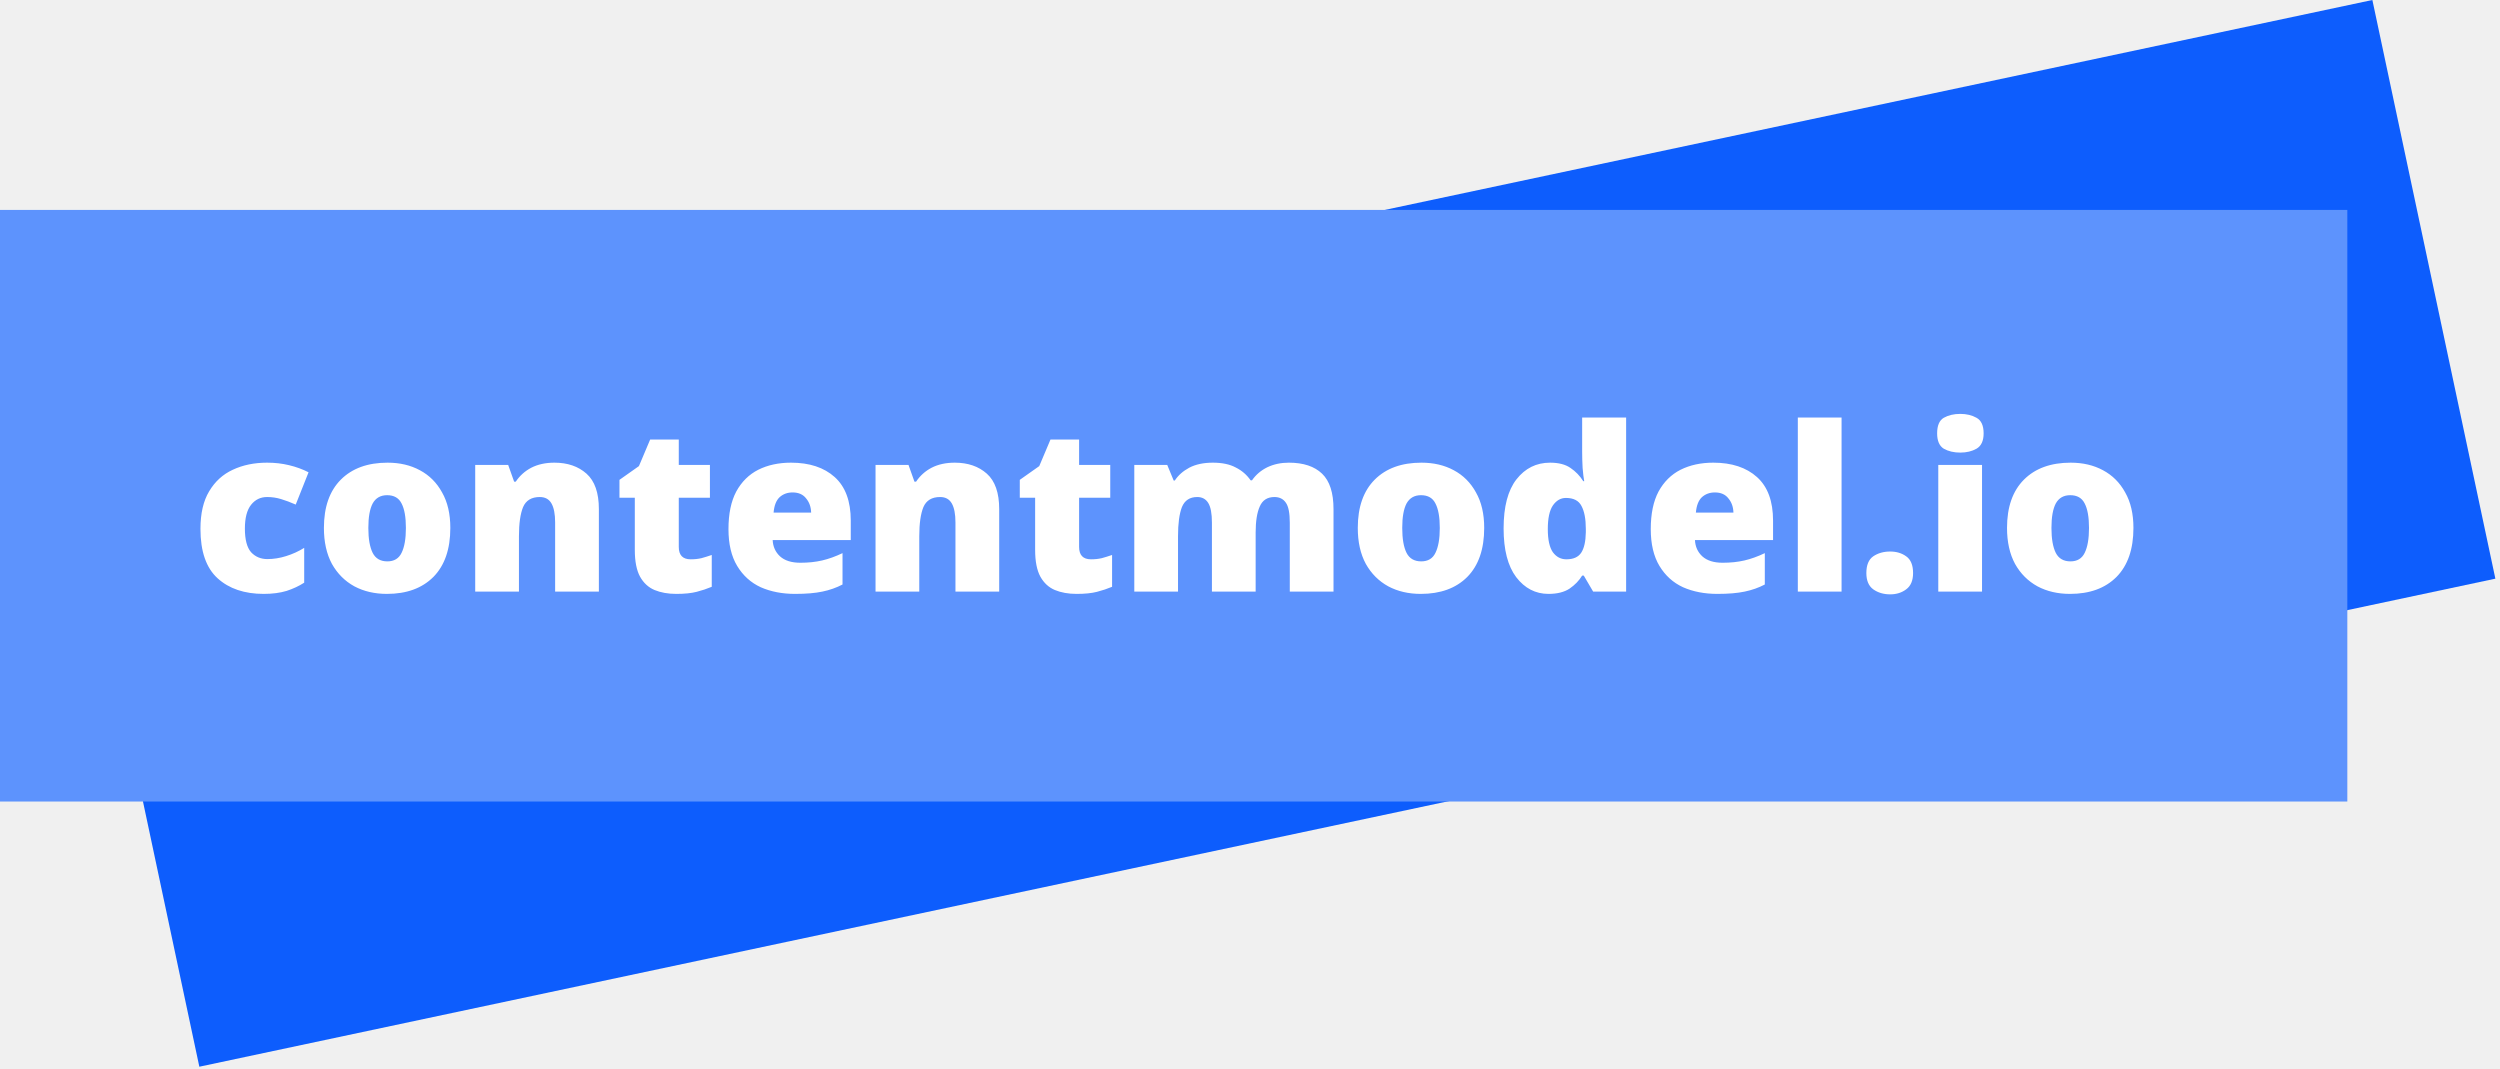
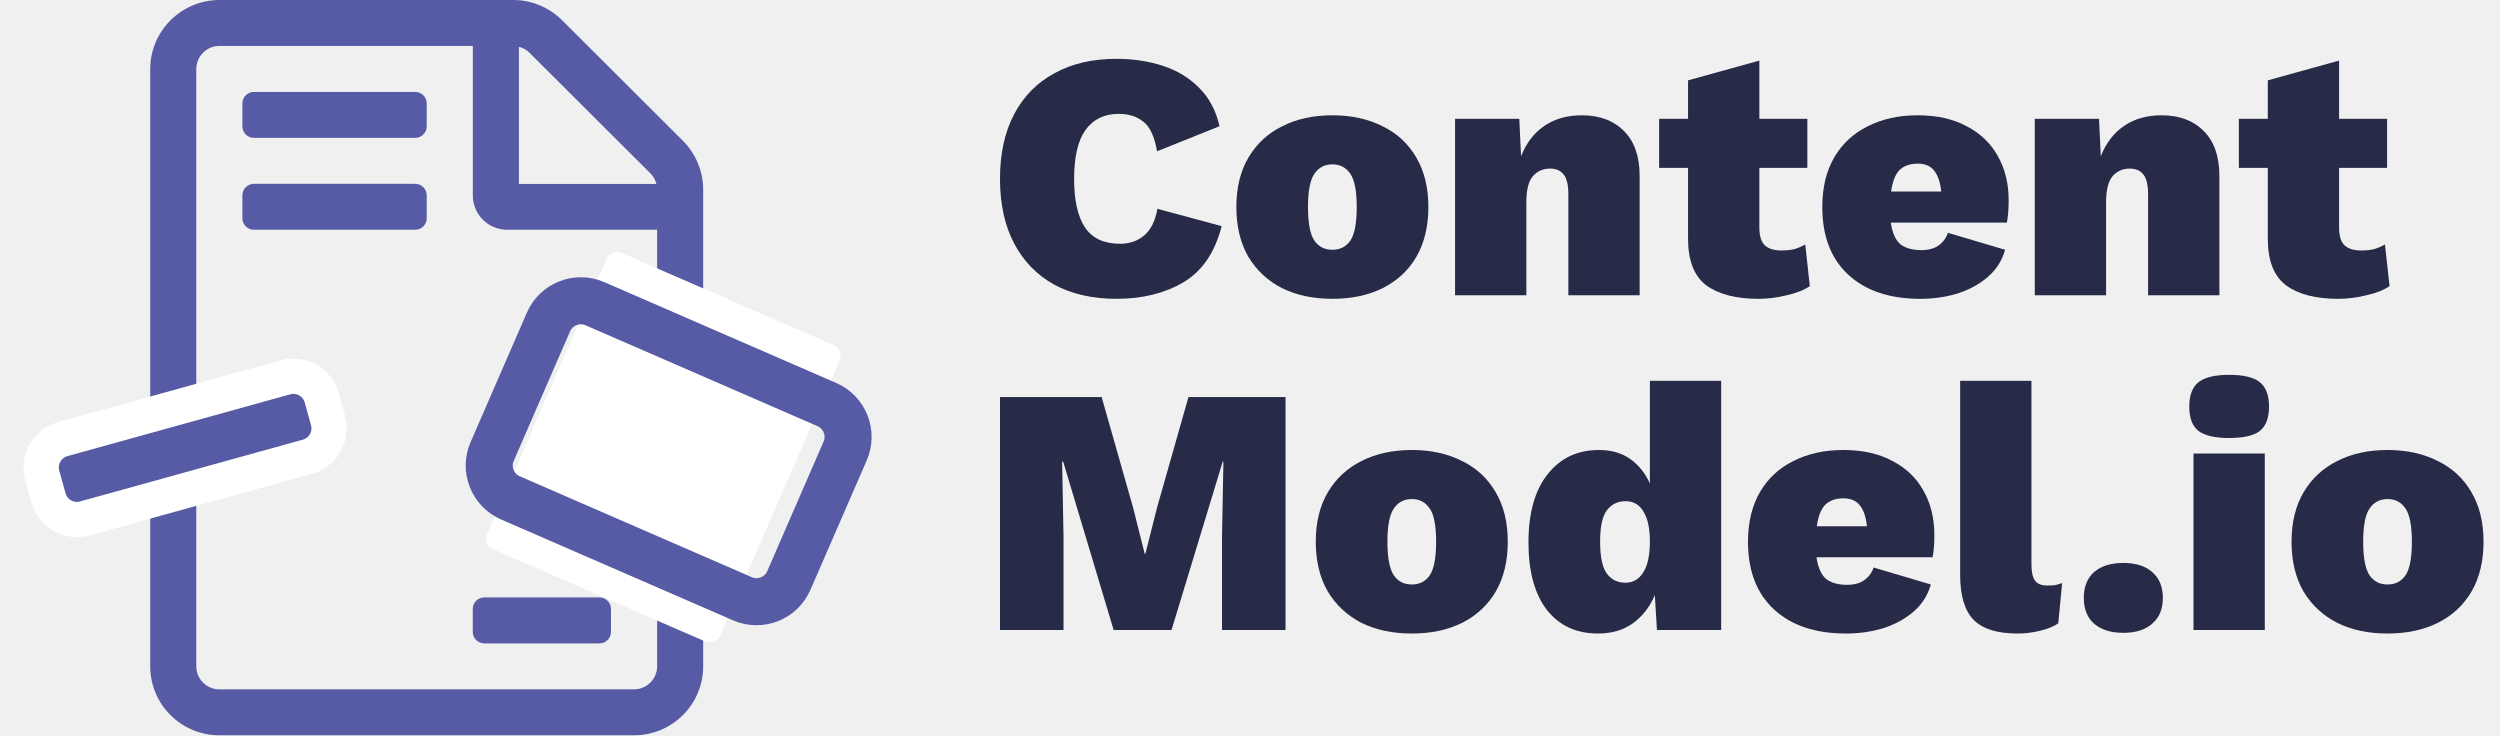
- <svg xmlns="http://www.w3.org/2000/svg" width="131" height="56" viewBox="0 0 131 56" fill="none">
-   <rect x="4" y="25.573" width="123" height="31" transform="rotate(-12 4 25.5732)" fill="#0D5DFD" />
-   <rect y="11" width="123" height="31" fill="#5D93FD" />
-   <path d="M13.816 31.12C12.808 31.12 12.004 30.848 11.404 30.304C10.804 29.76 10.504 28.896 10.504 27.712C10.504 26.904 10.656 26.248 10.96 25.744C11.264 25.232 11.676 24.856 12.196 24.616C12.724 24.368 13.324 24.244 13.996 24.244C14.404 24.244 14.788 24.288 15.148 24.376C15.516 24.464 15.856 24.588 16.168 24.748L15.496 26.44C15.224 26.32 14.968 26.224 14.728 26.152C14.496 26.08 14.252 26.044 13.996 26.044C13.652 26.044 13.372 26.18 13.156 26.452C12.94 26.724 12.832 27.14 12.832 27.7C12.832 28.276 12.94 28.688 13.156 28.936C13.38 29.176 13.664 29.296 14.008 29.296C14.336 29.296 14.664 29.244 14.992 29.14C15.328 29.036 15.644 28.892 15.94 28.708V30.532C15.668 30.708 15.36 30.852 15.016 30.964C14.672 31.068 14.272 31.12 13.816 31.12ZM23.597 27.664C23.597 28.776 23.301 29.632 22.709 30.232C22.117 30.824 21.305 31.12 20.273 31.12C19.633 31.12 19.065 30.988 18.569 30.724C18.073 30.452 17.681 30.06 17.393 29.548C17.113 29.028 16.973 28.4 16.973 27.664C16.973 26.568 17.269 25.724 17.861 25.132C18.453 24.54 19.269 24.244 20.309 24.244C20.949 24.244 21.513 24.376 22.001 24.64C22.497 24.904 22.885 25.292 23.165 25.804C23.453 26.308 23.597 26.928 23.597 27.664ZM19.301 27.664C19.301 28.232 19.377 28.668 19.529 28.972C19.681 29.268 19.937 29.416 20.297 29.416C20.649 29.416 20.897 29.268 21.041 28.972C21.193 28.668 21.269 28.232 21.269 27.664C21.269 27.096 21.193 26.668 21.041 26.38C20.897 26.092 20.645 25.948 20.285 25.948C19.941 25.948 19.689 26.092 19.529 26.38C19.377 26.668 19.301 27.096 19.301 27.664ZM29.053 24.244C29.741 24.244 30.301 24.436 30.733 24.82C31.165 25.204 31.381 25.824 31.381 26.68V31H29.089V27.376C29.089 26.936 29.025 26.604 28.897 26.38C28.769 26.156 28.565 26.044 28.285 26.044C27.853 26.044 27.561 26.22 27.409 26.572C27.265 26.924 27.193 27.432 27.193 28.096V31H24.901V24.364H26.629L26.941 25.24H27.025C27.233 24.928 27.505 24.684 27.841 24.508C28.185 24.332 28.589 24.244 29.053 24.244ZM36.192 29.308C36.4 29.308 36.588 29.288 36.756 29.248C36.932 29.2 37.112 29.144 37.296 29.08V30.748C37.048 30.852 36.784 30.94 36.504 31.012C36.224 31.084 35.868 31.12 35.436 31.12C35.004 31.12 34.624 31.052 34.296 30.916C33.976 30.78 33.724 30.548 33.54 30.22C33.356 29.884 33.264 29.416 33.264 28.816V26.08H32.46V25.144L33.48 24.424L34.068 23.032H35.568V24.364H37.2V26.08H35.568V28.66C35.568 29.092 35.776 29.308 36.192 29.308ZM41.448 24.244C42.416 24.244 43.18 24.496 43.74 25C44.3 25.504 44.58 26.264 44.58 27.28V28.3H40.488C40.504 28.644 40.632 28.928 40.872 29.152C41.12 29.376 41.476 29.488 41.94 29.488C42.356 29.488 42.736 29.448 43.08 29.368C43.424 29.288 43.78 29.16 44.148 28.984V30.628C43.828 30.796 43.476 30.92 43.092 31C42.716 31.08 42.24 31.12 41.664 31.12C40.992 31.12 40.392 31.004 39.864 30.772C39.344 30.532 38.932 30.16 38.628 29.656C38.324 29.152 38.172 28.508 38.172 27.724C38.172 26.924 38.308 26.268 38.58 25.756C38.86 25.244 39.244 24.864 39.732 24.616C40.228 24.368 40.8 24.244 41.448 24.244ZM41.532 25.804C41.26 25.804 41.032 25.888 40.848 26.056C40.672 26.224 40.568 26.492 40.536 26.86H42.504C42.496 26.564 42.408 26.316 42.24 26.116C42.08 25.908 41.844 25.804 41.532 25.804ZM50.03 24.244C50.718 24.244 51.278 24.436 51.71 24.82C52.142 25.204 52.358 25.824 52.358 26.68V31H50.066V27.376C50.066 26.936 50.002 26.604 49.874 26.38C49.746 26.156 49.542 26.044 49.262 26.044C48.83 26.044 48.538 26.22 48.386 26.572C48.242 26.924 48.17 27.432 48.17 28.096V31H45.878V24.364H47.606L47.918 25.24H48.002C48.21 24.928 48.482 24.684 48.818 24.508C49.162 24.332 49.566 24.244 50.03 24.244ZM57.169 29.308C57.377 29.308 57.565 29.288 57.733 29.248C57.909 29.2 58.089 29.144 58.273 29.08V30.748C58.025 30.852 57.761 30.94 57.481 31.012C57.201 31.084 56.845 31.12 56.413 31.12C55.981 31.12 55.601 31.052 55.273 30.916C54.953 30.78 54.701 30.548 54.517 30.22C54.333 29.884 54.241 29.416 54.241 28.816V26.08H53.437V25.144L54.457 24.424L55.045 23.032H56.545V24.364H58.177V26.08H56.545V28.66C56.545 29.092 56.753 29.308 57.169 29.308ZM67.537 24.244C68.296 24.244 68.876 24.436 69.276 24.82C69.677 25.204 69.876 25.824 69.876 26.68V31H67.585V27.388C67.585 26.884 67.516 26.536 67.38 26.344C67.245 26.144 67.044 26.044 66.781 26.044C66.412 26.044 66.156 26.208 66.013 26.536C65.868 26.856 65.796 27.312 65.796 27.904V31H63.505V27.388C63.505 26.908 63.441 26.564 63.312 26.356C63.184 26.148 62.992 26.044 62.736 26.044C62.344 26.044 62.077 26.22 61.932 26.572C61.797 26.924 61.728 27.432 61.728 28.096V31H59.437V24.364H61.164L61.501 25.18H61.56C61.736 24.908 61.989 24.684 62.316 24.508C62.653 24.332 63.065 24.244 63.553 24.244C64.04 24.244 64.441 24.328 64.752 24.496C65.073 24.656 65.332 24.88 65.532 25.168H65.605C65.812 24.872 66.081 24.644 66.409 24.484C66.745 24.324 67.121 24.244 67.537 24.244ZM77.772 27.664C77.772 28.776 77.477 29.632 76.885 30.232C76.293 30.824 75.481 31.12 74.448 31.12C73.808 31.12 73.24 30.988 72.745 30.724C72.249 30.452 71.856 30.06 71.569 29.548C71.288 29.028 71.148 28.4 71.148 27.664C71.148 26.568 71.445 25.724 72.037 25.132C72.629 24.54 73.445 24.244 74.484 24.244C75.124 24.244 75.689 24.376 76.177 24.64C76.672 24.904 77.061 25.292 77.341 25.804C77.629 26.308 77.772 26.928 77.772 27.664ZM73.477 27.664C73.477 28.232 73.552 28.668 73.704 28.972C73.856 29.268 74.112 29.416 74.472 29.416C74.825 29.416 75.073 29.268 75.216 28.972C75.368 28.668 75.445 28.232 75.445 27.664C75.445 27.096 75.368 26.668 75.216 26.38C75.073 26.092 74.82 25.948 74.46 25.948C74.117 25.948 73.865 26.092 73.704 26.38C73.552 26.668 73.477 27.096 73.477 27.664ZM81.141 31.12C80.461 31.12 79.897 30.828 79.449 30.244C79.009 29.66 78.789 28.808 78.789 27.688C78.789 26.552 79.013 25.696 79.461 25.12C79.917 24.536 80.505 24.244 81.225 24.244C81.673 24.244 82.029 24.336 82.293 24.52C82.565 24.704 82.789 24.936 82.965 25.216H83.013C82.981 25.048 82.953 24.816 82.929 24.52C82.913 24.224 82.905 23.936 82.905 23.656V21.88H85.209V31H83.481L82.989 30.16H82.905C82.745 30.424 82.525 30.652 82.245 30.844C81.965 31.028 81.597 31.12 81.141 31.12ZM82.077 29.308C82.445 29.308 82.705 29.192 82.857 28.96C83.009 28.728 83.089 28.372 83.097 27.892V27.712C83.097 27.192 83.021 26.792 82.869 26.512C82.725 26.232 82.453 26.092 82.053 26.092C81.781 26.092 81.553 26.224 81.369 26.488C81.193 26.752 81.105 27.164 81.105 27.724C81.105 28.276 81.193 28.68 81.369 28.936C81.553 29.184 81.789 29.308 82.077 29.308ZM89.776 24.244C90.744 24.244 91.508 24.496 92.068 25C92.628 25.504 92.908 26.264 92.908 27.28V28.3H88.816C88.832 28.644 88.96 28.928 89.2 29.152C89.448 29.376 89.804 29.488 90.268 29.488C90.684 29.488 91.064 29.448 91.408 29.368C91.752 29.288 92.108 29.16 92.476 28.984V30.628C92.156 30.796 91.804 30.92 91.42 31C91.044 31.08 90.568 31.12 89.992 31.12C89.32 31.12 88.72 31.004 88.192 30.772C87.672 30.532 87.26 30.16 86.956 29.656C86.652 29.152 86.5 28.508 86.5 27.724C86.5 26.924 86.636 26.268 86.908 25.756C87.188 25.244 87.572 24.864 88.06 24.616C88.556 24.368 89.128 24.244 89.776 24.244ZM89.86 25.804C89.588 25.804 89.36 25.888 89.176 26.056C89 26.224 88.896 26.492 88.864 26.86H90.832C90.824 26.564 90.736 26.316 90.568 26.116C90.408 25.908 90.172 25.804 89.86 25.804ZM96.498 31H94.206V21.88H96.498V31ZM97.797 30.028C97.797 29.612 97.917 29.32 98.157 29.152C98.405 28.984 98.701 28.9 99.045 28.9C99.373 28.9 99.653 28.984 99.885 29.152C100.125 29.32 100.245 29.612 100.245 30.028C100.245 30.42 100.125 30.704 99.885 30.88C99.653 31.056 99.373 31.144 99.045 31.144C98.701 31.144 98.405 31.056 98.157 30.88C97.917 30.704 97.797 30.42 97.797 30.028ZM102.718 21.688C103.046 21.688 103.33 21.756 103.57 21.892C103.818 22.028 103.942 22.3 103.942 22.708C103.942 23.1 103.818 23.368 103.57 23.512C103.33 23.648 103.046 23.716 102.718 23.716C102.382 23.716 102.094 23.648 101.854 23.512C101.622 23.368 101.506 23.1 101.506 22.708C101.506 22.3 101.622 22.028 101.854 21.892C102.094 21.756 102.382 21.688 102.718 21.688ZM103.858 24.364V31H101.566V24.364H103.858ZM111.792 27.664C111.792 28.776 111.496 29.632 110.904 30.232C110.312 30.824 109.5 31.12 108.468 31.12C107.828 31.12 107.26 30.988 106.764 30.724C106.268 30.452 105.876 30.06 105.588 29.548C105.308 29.028 105.168 28.4 105.168 27.664C105.168 26.568 105.464 25.724 106.056 25.132C106.648 24.54 107.464 24.244 108.504 24.244C109.144 24.244 109.708 24.376 110.196 24.64C110.692 24.904 111.08 25.292 111.36 25.804C111.648 26.308 111.792 26.928 111.792 27.664ZM107.496 27.664C107.496 28.232 107.572 28.668 107.724 28.972C107.876 29.268 108.132 29.416 108.492 29.416C108.844 29.416 109.092 29.268 109.236 28.972C109.388 28.668 109.464 28.232 109.464 27.664C109.464 27.096 109.388 26.668 109.236 26.38C109.092 26.092 108.84 25.948 108.48 25.948C108.136 25.948 107.884 26.092 107.724 26.38C107.572 26.668 107.496 27.096 107.496 27.664Z" fill="white" />
+ <svg xmlns="http://www.w3.org/2000/svg" width="85" height="25" viewBox="0 0 85 25" fill="none">
+   <path d="M41.536 7.688C41.312 8.576 40.88 9.212 40.24 9.596C39.6 9.972 38.844 10.16 37.972 10.16C37.148 10.16 36.44 10 35.848 9.68C35.256 9.352 34.8 8.884 34.48 8.276C34.16 7.668 34 6.936 34 6.08C34 5.224 34.16 4.492 34.48 3.884C34.8 3.276 35.256 2.812 35.848 2.492C36.44 2.164 37.144 2 37.96 2C38.528 2 39.056 2.08 39.544 2.24C40.032 2.4 40.444 2.652 40.78 2.996C41.116 3.332 41.344 3.764 41.464 4.292L39.34 5.144C39.252 4.64 39.096 4.304 38.872 4.136C38.656 3.96 38.376 3.872 38.032 3.872C37.544 3.872 37.168 4.056 36.904 4.424C36.648 4.784 36.52 5.336 36.52 6.08C36.52 6.816 36.644 7.368 36.892 7.736C37.14 8.104 37.536 8.288 38.08 8.288C38.408 8.288 38.684 8.192 38.908 8C39.132 7.808 39.28 7.508 39.352 7.1L41.536 7.688Z" fill="#272B47" />
+   <path d="M45.3 3.92C45.949 3.92 46.517 4.044 47.005 4.292C47.501 4.532 47.885 4.888 48.157 5.36C48.428 5.824 48.565 6.384 48.565 7.04C48.565 7.696 48.428 8.26 48.157 8.732C47.885 9.196 47.501 9.552 47.005 9.8C46.517 10.04 45.949 10.16 45.3 10.16C44.653 10.16 44.084 10.04 43.596 9.8C43.108 9.552 42.724 9.196 42.444 8.732C42.172 8.26 42.036 7.696 42.036 7.04C42.036 6.384 42.172 5.824 42.444 5.36C42.724 4.888 43.108 4.532 43.596 4.292C44.084 4.044 44.653 3.92 45.3 3.92ZM45.3 5.588C45.036 5.588 44.833 5.696 44.688 5.912C44.544 6.12 44.472 6.496 44.472 7.04C44.472 7.584 44.544 7.964 44.688 8.18C44.833 8.388 45.036 8.492 45.3 8.492C45.565 8.492 45.769 8.388 45.913 8.18C46.056 7.964 46.129 7.584 46.129 7.04C46.129 6.496 46.056 6.12 45.913 5.912C45.769 5.696 45.565 5.588 45.3 5.588Z" fill="#272B47" />
+   <path d="M49.472 10.04V4.04H51.656L51.716 5.312C51.892 4.864 52.156 4.52 52.508 4.28C52.86 4.04 53.284 3.92 53.78 3.92C54.388 3.92 54.868 4.1 55.22 4.46C55.572 4.812 55.748 5.32 55.748 5.984V10.04H53.324V6.608C53.324 6.28 53.268 6.052 53.156 5.924C53.052 5.796 52.9 5.732 52.7 5.732C52.46 5.732 52.264 5.82 52.112 5.996C51.968 6.172 51.896 6.464 51.896 6.872V10.04H49.472Z" fill="#272B47" />
+   <path d="M61.45 4.04V5.708H59.818V7.736C59.818 8.016 59.878 8.216 59.998 8.336C60.126 8.456 60.314 8.516 60.562 8.516C60.738 8.516 60.89 8.5 61.018 8.468C61.146 8.428 61.266 8.376 61.378 8.312L61.534 9.728C61.334 9.864 61.07 9.968 60.742 10.04C60.422 10.12 60.106 10.16 59.794 10.16C59.026 10.16 58.434 10.008 58.018 9.704C57.602 9.392 57.394 8.864 57.394 8.12V5.708H56.41V4.04H57.394V2.732L59.818 2.06V4.04H61.45Z" fill="#272B47" />
+   <path d="M65.294 10.16C64.254 10.16 63.438 9.888 62.846 9.344C62.254 8.8 61.958 8.032 61.958 7.04C61.958 6.376 62.094 5.812 62.366 5.348C62.638 4.884 63.018 4.532 63.506 4.292C63.994 4.044 64.558 3.92 65.198 3.92C65.854 3.92 66.41 4.044 66.866 4.292C67.33 4.532 67.682 4.868 67.922 5.3C68.17 5.732 68.294 6.236 68.294 6.812C68.294 7.108 68.274 7.36 68.234 7.568H64.286C64.342 7.928 64.454 8.176 64.622 8.312C64.798 8.44 65.03 8.504 65.318 8.504C65.566 8.504 65.762 8.452 65.906 8.348C66.058 8.244 66.166 8.1 66.23 7.916L68.174 8.492C68.07 8.86 67.874 9.168 67.586 9.416C67.298 9.664 66.954 9.852 66.554 9.98C66.154 10.1 65.734 10.16 65.294 10.16ZM65.198 5.564C64.942 5.564 64.738 5.636 64.586 5.78C64.442 5.924 64.346 6.168 64.298 6.512H66.002C65.97 6.2 65.89 5.964 65.762 5.804C65.642 5.644 65.454 5.564 65.198 5.564Z" fill="#272B47" />
+   <path d="M69.183 10.04V4.04H71.367L71.427 5.312C71.603 4.864 71.867 4.52 72.219 4.28C72.571 4.04 72.995 3.92 73.491 3.92C74.099 3.92 74.579 4.1 74.931 4.46C75.283 4.812 75.459 5.32 75.459 5.984V10.04H73.035V6.608C73.035 6.28 72.979 6.052 72.867 5.924C72.763 5.796 72.611 5.732 72.411 5.732C72.171 5.732 71.975 5.82 71.823 5.996C71.679 6.172 71.607 6.464 71.607 6.872V10.04H69.183Z" fill="#272B47" />
+   <path d="M81.161 4.04V5.708H79.529V7.736C79.529 8.016 79.589 8.216 79.709 8.336C79.837 8.456 80.025 8.516 80.273 8.516C80.449 8.516 80.601 8.5 80.729 8.468C80.857 8.428 80.977 8.376 81.089 8.312L81.245 9.728C81.045 9.864 80.781 9.968 80.453 10.04C80.133 10.12 79.817 10.16 79.505 10.16C78.737 10.16 78.145 10.008 77.729 9.704C77.313 9.392 77.105 8.864 77.105 8.12V5.708H76.121V4.04H77.105V2.732L79.529 2.06V4.04H81.161Z" fill="#272B47" />
+   <path d="M43.708 13.5V21.42H41.548V18.252L41.596 15.696H41.572L39.832 21.42H37.864L36.148 15.696H36.112L36.16 18.252V21.42H34V13.5H37.456L38.524 17.256L38.92 18.828H38.944L39.34 17.256L40.408 13.5H43.708Z" fill="#272B47" />
+   <path d="M48.001 15.3C48.648 15.3 49.217 15.424 49.705 15.672C50.2 15.912 50.584 16.268 50.856 16.74C51.129 17.204 51.264 17.764 51.264 18.42C51.264 19.076 51.129 19.64 50.856 20.112C50.584 20.576 50.2 20.932 49.705 21.18C49.217 21.42 48.648 21.54 48.001 21.54C47.352 21.54 46.785 21.42 46.297 21.18C45.809 20.932 45.425 20.576 45.145 20.112C44.873 19.64 44.736 19.076 44.736 18.42C44.736 17.764 44.873 17.204 45.145 16.74C45.425 16.268 45.809 15.912 46.297 15.672C46.785 15.424 47.352 15.3 48.001 15.3ZM48.001 16.968C47.736 16.968 47.532 17.076 47.389 17.292C47.245 17.5 47.172 17.876 47.172 18.42C47.172 18.964 47.245 19.344 47.389 19.56C47.532 19.768 47.736 19.872 48.001 19.872C48.264 19.872 48.468 19.768 48.612 19.56C48.757 19.344 48.828 18.964 48.828 18.42C48.828 17.876 48.757 17.5 48.612 17.292C48.468 17.076 48.264 16.968 48.001 16.968Z" fill="#272B47" />
+   <path d="M54.332 21.54C53.596 21.54 53.016 21.272 52.592 20.736C52.176 20.192 51.968 19.428 51.968 18.444C51.968 17.444 52.184 16.672 52.616 16.128C53.048 15.576 53.632 15.3 54.368 15.3C54.792 15.3 55.148 15.404 55.436 15.612C55.724 15.82 55.944 16.096 56.096 16.44V12.948H58.52V21.42H56.336L56.264 20.232C56.096 20.632 55.848 20.952 55.52 21.192C55.192 21.424 54.796 21.54 54.332 21.54ZM55.268 19.812C55.524 19.812 55.724 19.696 55.868 19.464C56.02 19.232 56.096 18.88 56.096 18.408C56.096 17.968 56.024 17.632 55.88 17.4C55.744 17.16 55.54 17.04 55.268 17.04C55.004 17.04 54.792 17.144 54.632 17.352C54.48 17.552 54.404 17.908 54.404 18.42C54.404 18.932 54.48 19.292 54.632 19.5C54.784 19.708 54.996 19.812 55.268 19.812Z" fill="#272B47" />
+   <path d="M62.768 21.54C61.728 21.54 60.912 21.268 60.32 20.724C59.728 20.18 59.432 19.412 59.432 18.42C59.432 17.756 59.568 17.192 59.84 16.728C60.112 16.264 60.492 15.912 60.98 15.672C61.468 15.424 62.032 15.3 62.672 15.3C63.328 15.3 63.884 15.424 64.34 15.672C64.804 15.912 65.156 16.248 65.396 16.68C65.644 17.112 65.768 17.616 65.768 18.192C65.768 18.488 65.748 18.74 65.708 18.948H61.76C61.816 19.308 61.928 19.556 62.096 19.692C62.272 19.82 62.504 19.884 62.792 19.884C63.04 19.884 63.236 19.832 63.38 19.728C63.532 19.624 63.64 19.48 63.704 19.296L65.648 19.872C65.544 20.24 65.348 20.548 65.06 20.796C64.772 21.044 64.428 21.232 64.028 21.36C63.628 21.48 63.208 21.54 62.768 21.54ZM62.672 16.944C62.416 16.944 62.212 17.016 62.06 17.16C61.916 17.304 61.82 17.548 61.772 17.892H63.476C63.444 17.58 63.364 17.344 63.236 17.184C63.116 17.024 62.928 16.944 62.672 16.944Z" fill="#272B47" />
+   <path d="M69.069 12.948V19.188C69.069 19.444 69.109 19.628 69.189 19.74C69.269 19.852 69.409 19.908 69.609 19.908C69.713 19.908 69.801 19.904 69.873 19.896C69.945 19.88 70.025 19.856 70.113 19.824L69.981 21.192C69.837 21.296 69.633 21.38 69.369 21.444C69.113 21.508 68.857 21.54 68.601 21.54C67.905 21.54 67.405 21.384 67.101 21.072C66.797 20.76 66.645 20.248 66.645 19.536V12.948H69.069Z" fill="#272B47" />
+   <path d="M72.193 19.14C72.617 19.14 72.945 19.244 73.177 19.452C73.417 19.66 73.537 19.952 73.537 20.328C73.537 20.704 73.417 20.996 73.177 21.204C72.945 21.412 72.617 21.516 72.193 21.516C71.769 21.516 71.437 21.412 71.197 21.204C70.965 20.996 70.849 20.704 70.849 20.328C70.849 19.952 70.965 19.66 71.197 19.452C71.437 19.244 71.769 19.14 72.193 19.14Z" fill="#272B47" />
+   <path d="M75.791 14.892C75.311 14.892 74.963 14.812 74.747 14.652C74.539 14.484 74.435 14.208 74.435 13.824C74.435 13.44 74.539 13.164 74.747 12.996C74.963 12.828 75.311 12.744 75.791 12.744C76.279 12.744 76.627 12.828 76.835 12.996C77.043 13.164 77.147 13.44 77.147 13.824C77.147 14.208 77.043 14.484 76.835 14.652C76.627 14.812 76.279 14.892 75.791 14.892ZM77.003 15.42V21.42H74.579V15.42H77.003Z" fill="#272B47" />
+   <path d="M81.176 15.3C81.824 15.3 82.392 15.424 82.88 15.672C83.376 15.912 83.76 16.268 84.032 16.74C84.304 17.204 84.44 17.764 84.44 18.42C84.44 19.076 84.304 19.64 84.032 20.112C83.76 20.576 83.376 20.932 82.88 21.18C82.392 21.42 81.824 21.54 81.176 21.54C80.528 21.54 79.96 21.42 79.472 21.18C78.984 20.932 78.6 20.576 78.32 20.112C78.048 19.64 77.912 19.076 77.912 18.42C77.912 17.764 78.048 17.204 78.32 16.74C78.6 16.268 78.984 15.912 79.472 15.672C79.96 15.424 80.528 15.3 81.176 15.3ZM81.176 16.968C80.912 16.968 80.708 17.076 80.564 17.292C80.42 17.5 80.348 17.876 80.348 18.42C80.348 18.964 80.42 19.344 80.564 19.56C80.708 19.768 80.912 19.872 81.176 19.872C81.44 19.872 81.644 19.768 81.788 19.56C81.932 19.344 82.004 18.964 82.004 18.42C82.004 17.876 81.932 17.5 81.788 17.292C81.644 17.076 81.44 16.968 81.176 16.968Z" fill="#272B47" />
+   <path d="M20.383 20.312H16.466C16.25 20.312 16.074 20.487 16.074 20.703V21.484C16.074 21.7 16.25 21.875 16.466 21.875H20.383C20.599 21.875 20.774 21.7 20.774 21.484V20.703C20.774 20.487 20.599 20.312 20.383 20.312ZM8.633 4.688H14.116C14.332 4.688 14.508 4.513 14.508 4.297V3.516C14.508 3.3 14.332 3.125 14.116 3.125H8.633C8.416 3.125 8.241 3.3 8.241 3.516V4.297C8.241 4.513 8.416 4.688 8.633 4.688ZM8.633 7.812H14.116C14.332 7.812 14.508 7.638 14.508 7.422V6.641C14.508 6.425 14.332 6.25 14.116 6.25H8.633C8.416 6.25 8.241 6.425 8.241 6.641V7.422C8.241 7.638 8.416 7.812 8.633 7.812ZM23.217 4.784L19.111 0.688C18.67 0.249 18.073 0 17.452 0H7.457C6.16 0.005 5.108 1.055 5.108 2.348V22.657C5.108 23.95 6.16 25 7.457 25H21.558C22.855 25 23.908 23.95 23.908 22.657V6.444C23.908 5.824 23.658 5.224 23.217 4.784ZM17.643 1.591C17.78 1.625 17.902 1.694 18.005 1.796L22.111 5.892C22.214 5.995 22.283 6.117 22.317 6.253H17.643V1.591ZM22.342 22.657C22.342 23.086 21.989 23.438 21.558 23.438H7.457C7.026 23.438 6.674 23.086 6.674 22.657V2.348C6.674 1.918 7.026 1.562 7.457 1.562H16.076V6.644C16.076 7.293 16.6 7.812 17.251 7.812H22.342V22.657Z" fill="#575BA5" />
+   <rect x="20.78" y="8.445" width="8.646" height="10.982" rx="0.4" transform="rotate(23.5 20.7799 8.44508)" fill="white" />
+   <path d="M28.113 13.755L20.227 10.326C19.619 10.062 18.912 10.34 18.648 10.948L16.734 15.35C16.469 15.957 16.748 16.664 17.356 16.929L25.242 20.358C25.85 20.622 26.557 20.344 26.821 19.736L28.735 15.334C29 14.726 28.721 14.019 28.113 13.755Z" stroke="#575BA5" stroke-width="1.6" />
+   <path d="M9.708 12.829L2.133 14.93C1.601 15.077 1.289 15.628 1.436 16.16L1.65 16.931C1.798 17.463 2.349 17.775 2.881 17.628L10.456 15.527C10.989 15.379 11.3 14.828 11.153 14.296L10.939 13.525C10.791 12.993 10.24 12.681 9.708 12.829Z" fill="#575BA5" stroke="white" stroke-width="1.2" />
</svg>
